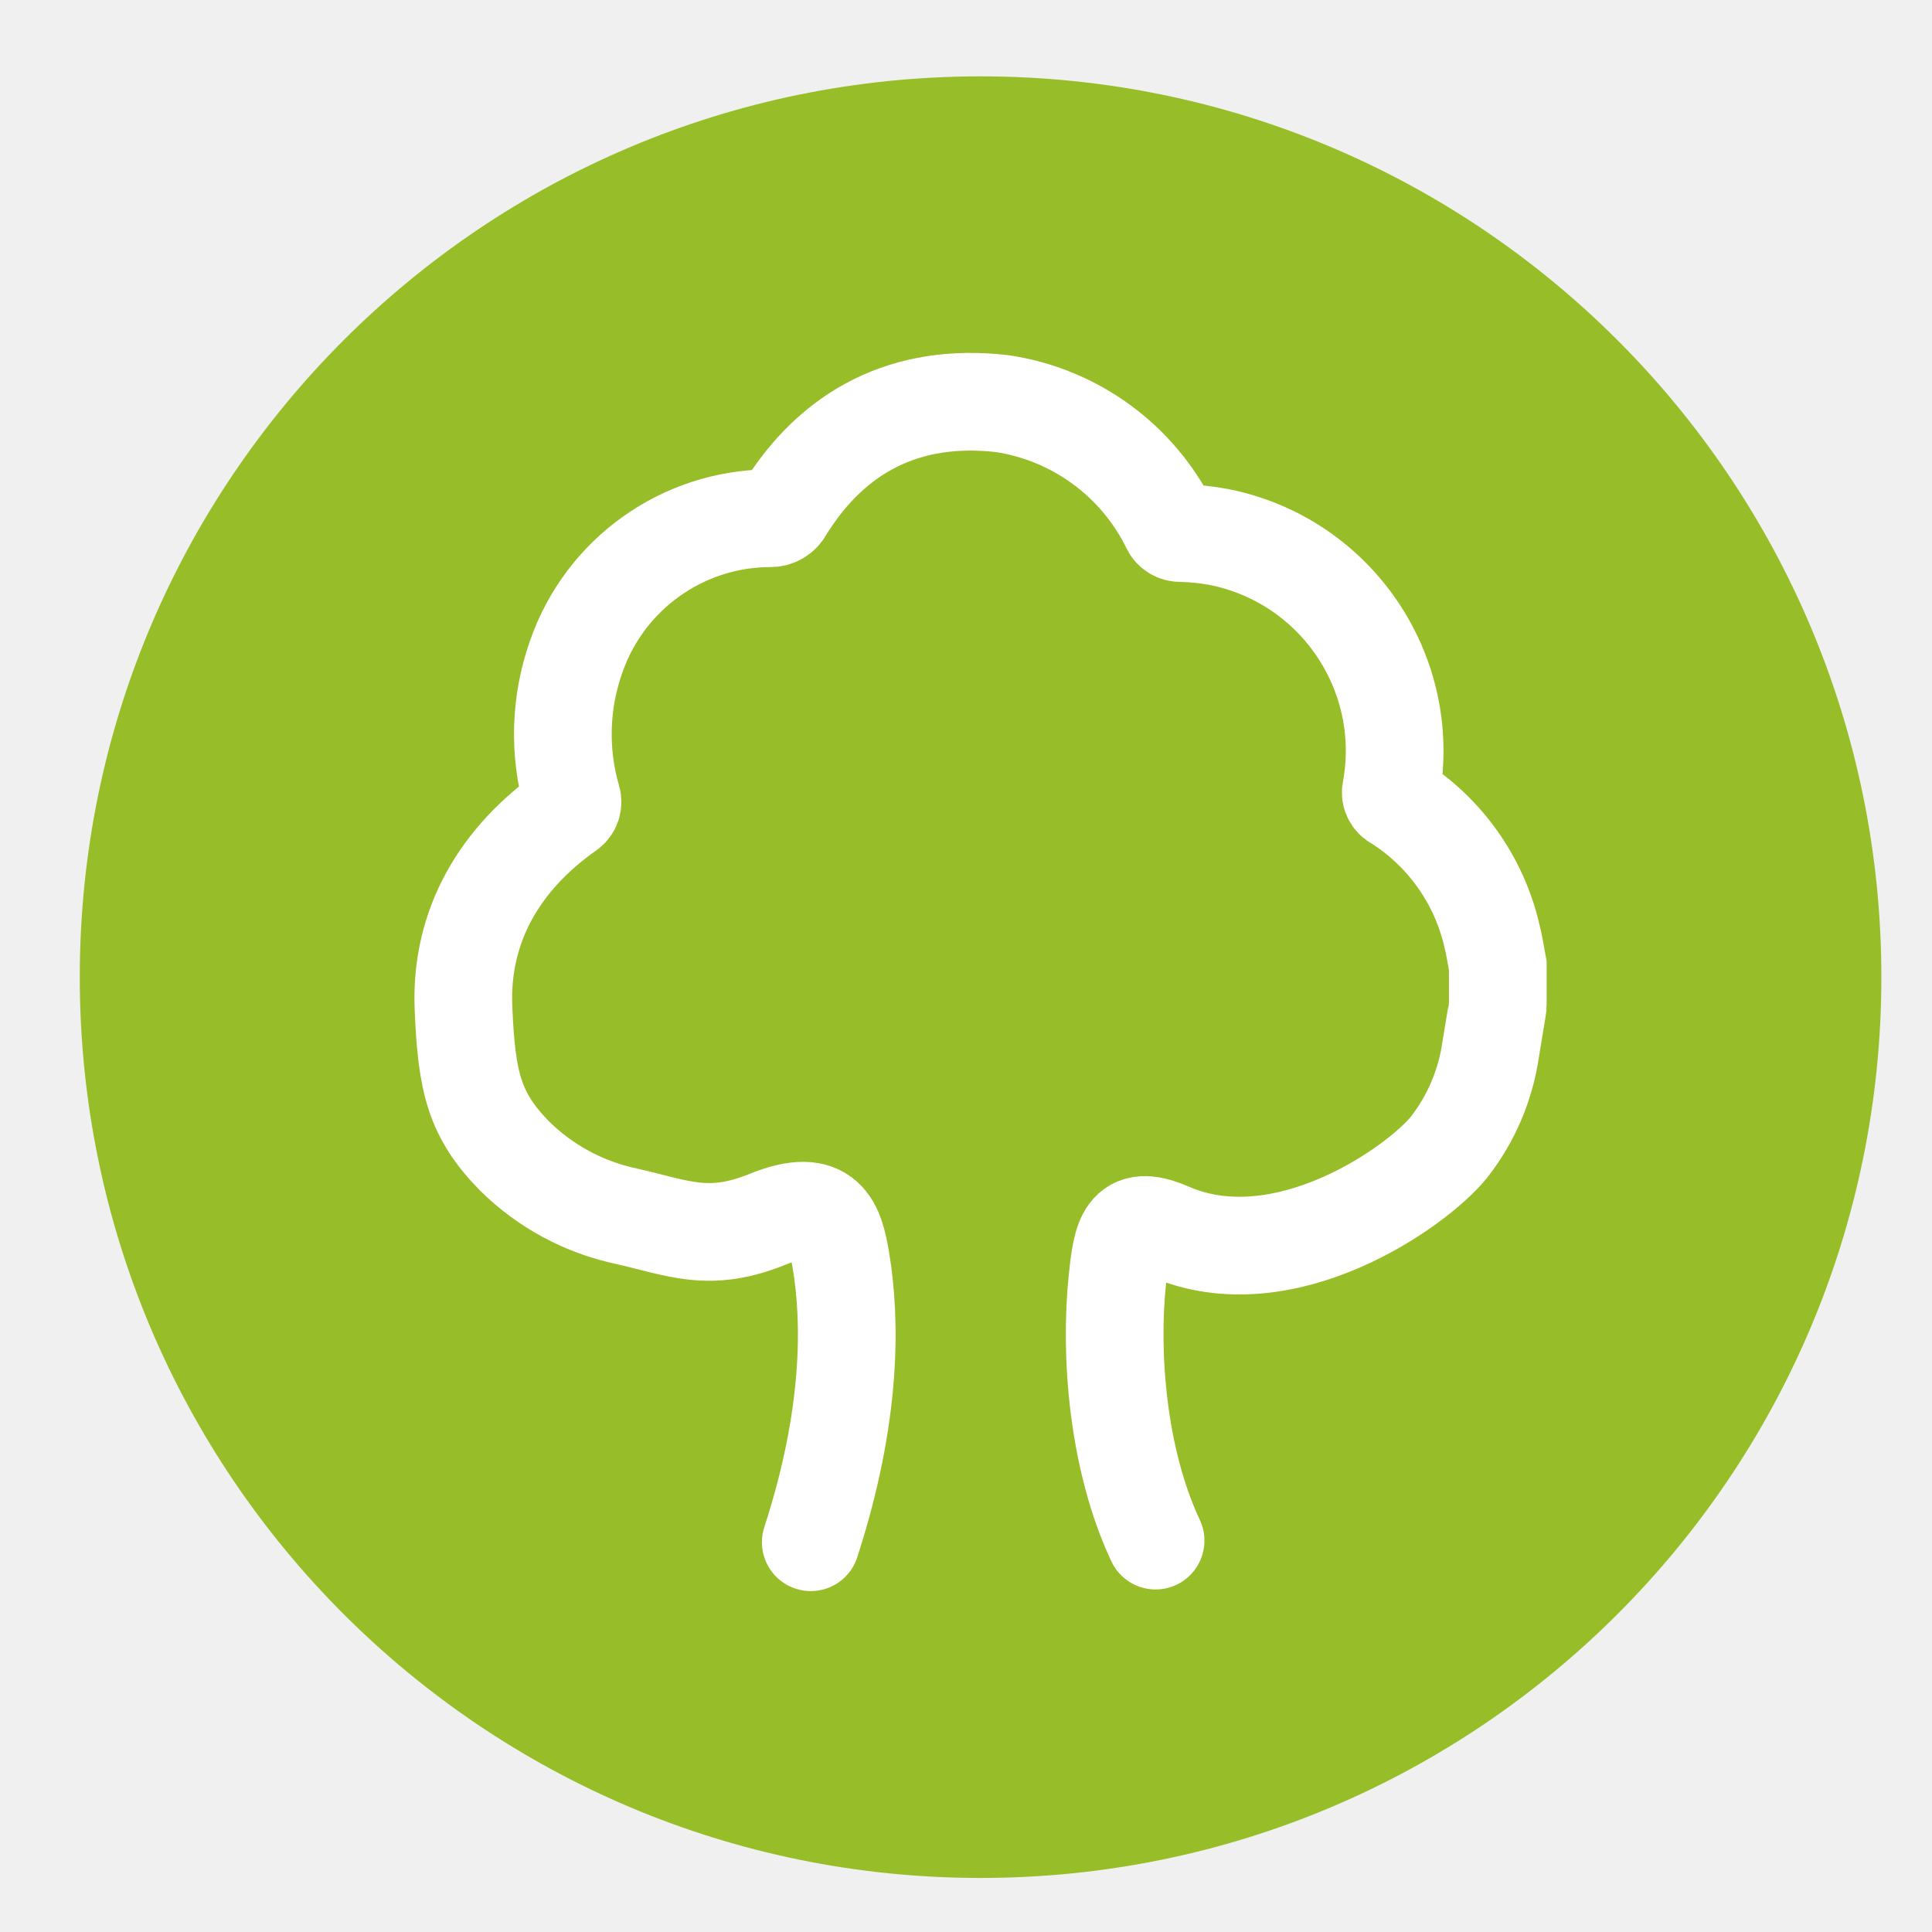
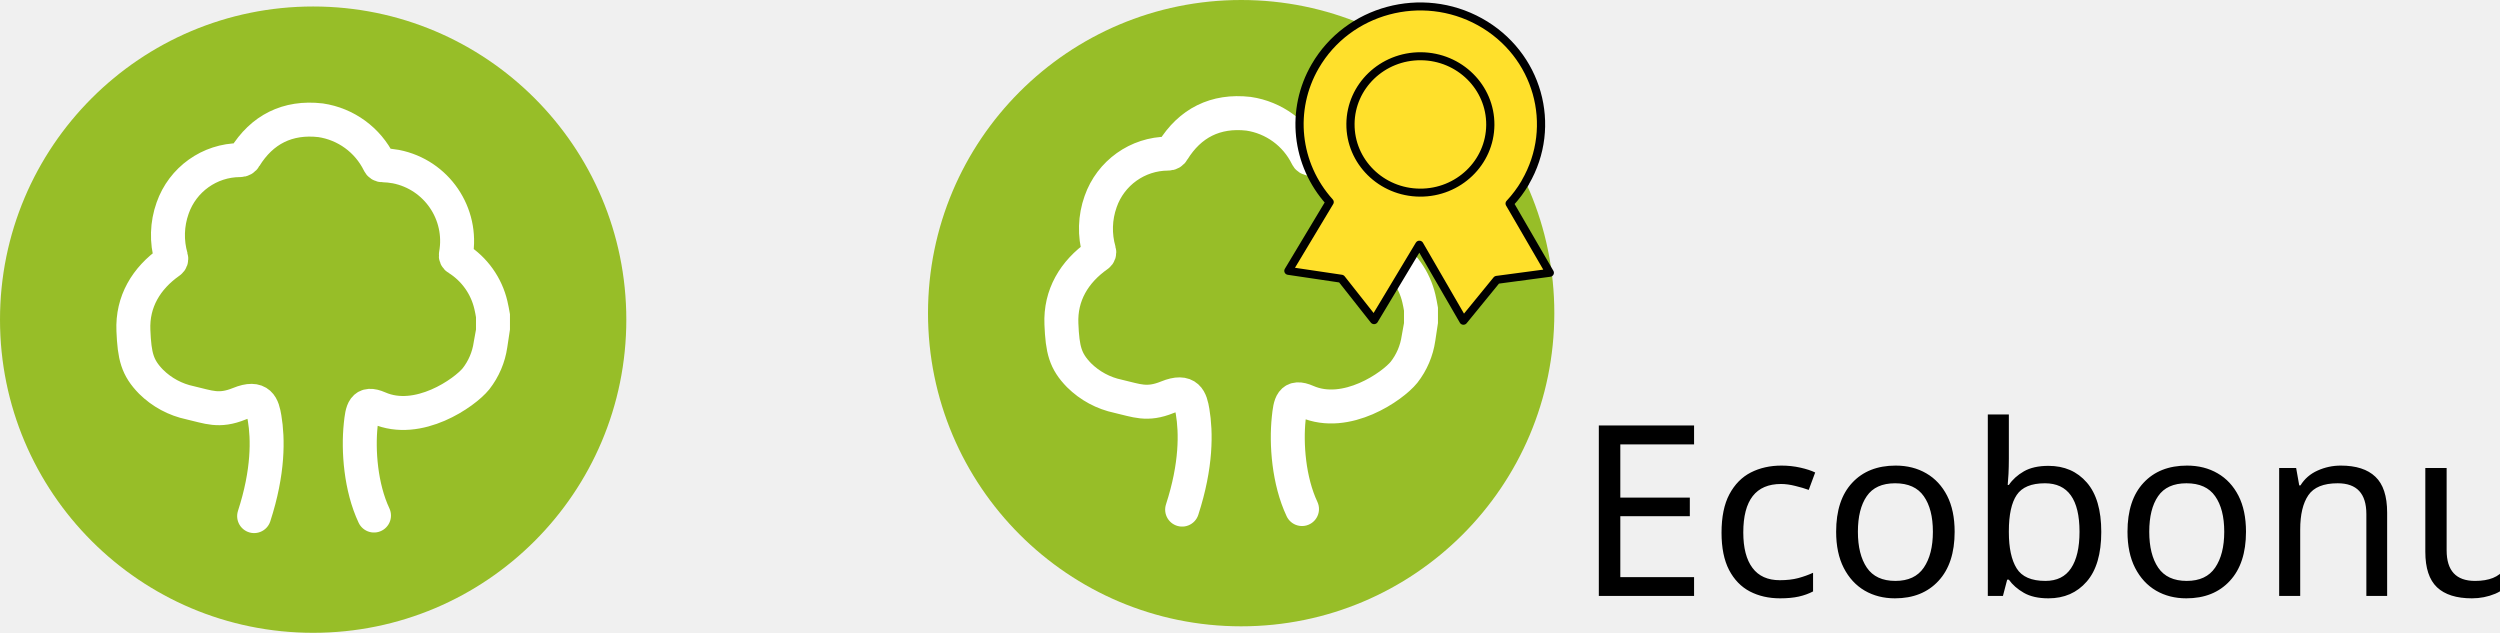
- <svg xmlns="http://www.w3.org/2000/svg" id="Calque_1" data-name="Calque 1" viewBox="0 0 118.67 118.67" width="30px" height="30px">
-   <circle cx="60.23" cy="60.02" r="55.33" style="fill:#97be28" />
-   <g id="i84PbB.tif">
-     <path d="M49.8,94.73c2.56-7.87,2.46-13.68,1.85-17.32-.35-2.07-.85-4-4.47-2.53s-5.44.57-8.68-.17A13.87,13.87,0,0,1,31.6,71c-2.46-2.52-2.94-4.51-3.13-9.06-.22-5.1,2.26-9.23,6.43-12.16a.64.64,0,0,0,.24-.7,14.26,14.26,0,0,1,.26-8.77,12.65,12.65,0,0,1,11.89-8.48.94.94,0,0,0,.88-.51c3-4.88,7.53-7.2,13.37-6.53a13.77,13.77,0,0,1,10.33,7.53.67.67,0,0,0,.66.42,15,15,0,0,1,2.32.24,13.4,13.4,0,0,1,10.6,15.52.61.61,0,0,0,.33.73,13.28,13.28,0,0,1,5.85,8.21c.16.62.25,1.25.37,1.89v2.44c0,.09-.25,1.51-.44,2.7a12.68,12.68,0,0,1-2.56,6c-2,2.47-10.19,8.23-17.2,5.16-2.67-1.16-2.9.41-3.17,3-.47,4.51,0,11,2.35,16" style="fill:none;stroke:#fff;stroke-linecap:round;stroke-miterlimit:10;stroke-width:6px" />
+ <svg xmlns="http://www.w3.org/2000/svg" id="Calque_1" data-name="Calque 1" viewBox="0 0 441.706 111.807" width="111.664" height="28.265" version="1.1">
+   <defs id="defs10" />
+   <circle cx="55.33" cy="56.477" r="55.33" style="fill:#97be28" id="circle2" />
+   <g id="i84PbB.tif" transform="translate(-4.899998,-3.542759)">
+     <path d="m 49.8,94.73 c 2.56,-7.87 2.46,-13.68 1.85,-17.32 -0.35,-2.07 -0.85,-4 -4.47,-2.53 -3.62,1.47 -5.44,0.57 -8.68,-0.17 A 13.87,13.87 0 0 1 31.6,71 c -2.46,-2.52 -2.94,-4.51 -3.13,-9.06 -0.22,-5.1 2.26,-9.23 6.43,-12.16 a 0.64,0.64 0 0 0 0.24,-0.7 14.26,14.26 0 0 1 0.26,-8.77 12.65,12.65 0 0 1 11.89,-8.48 0.94,0.94 0 0 0 0.88,-0.51 c 3,-4.88 7.53,-7.2 13.37,-6.53 a 13.77,13.77 0 0 1 10.33,7.53 0.67,0.67 0 0 0 0.66,0.42 15,15 0 0 1 2.32,0.24 13.4,13.4 0 0 1 10.6,15.52 0.61,0.61 0 0 0 0.33,0.73 13.28,13.28 0 0 1 5.85,8.21 c 0.16,0.62 0.25,1.25 0.37,1.89 v 2.44 c 0,0.09 -0.25,1.51 -0.44,2.7 a 12.68,12.68 0 0 1 -2.56,6 c -2,2.47 -10.19,8.23 -17.2,5.16 -2.67,-1.16 -2.9,0.41 -3.17,3 -0.47,4.51 0,11 2.35,16" style="fill:none;stroke:#ffffff;stroke-width:6px;stroke-linecap:round;stroke-miterlimit:10" id="path4" />
  </g>
+   <circle cx="219.292" cy="55.33" r="55.33" style="fill:#97be28;stroke-width:1" id="circle2-3" />
+   <g id="i84PbB.tif-1" transform="translate(159.0622,-4.689999)">
+     <path d="m 49.8,94.73 c 2.56,-7.87 2.46,-13.68 1.85,-17.32 -0.35,-2.07 -0.85,-4 -4.47,-2.53 -3.62,1.47 -5.44,0.57 -8.68,-0.17 A 13.87,13.87 0 0 1 31.6,71 c -2.46,-2.52 -2.94,-4.51 -3.13,-9.06 -0.22,-5.1 2.26,-9.23 6.43,-12.16 a 0.64,0.64 0 0 0 0.24,-0.7 14.26,14.26 0 0 1 0.26,-8.77 12.65,12.65 0 0 1 11.89,-8.48 0.94,0.94 0 0 0 0.88,-0.51 c 3,-4.88 7.53,-7.2 13.37,-6.53 a 13.77,13.77 0 0 1 10.33,7.53 0.67,0.67 0 0 0 0.66,0.42 15,15 0 0 1 2.32,0.24 13.4,13.4 0 0 1 10.6,15.52 0.61,0.61 0 0 0 0.33,0.73 13.28,13.28 0 0 1 5.85,8.21 c 0.16,0.62 0.25,1.25 0.37,1.89 v 2.44 c 0,0.09 -0.25,1.51 -0.44,2.7 a 12.68,12.68 0 0 1 -2.56,6 c -2,2.47 -10.19,8.23 -17.2,5.16 -2.67,-1.16 -2.9,0.41 -3.17,3 -0.47,4.51 0,11 2.35,16" style="fill:none;stroke:#ffffff;stroke-width:6px;stroke-linecap:round;stroke-miterlimit:10" id="path4-2" />
+   </g>
+   <defs id="defs13">
+     <style id="style11">.cls-1{fill:#ffe02b;}.cls-1,.cls-2{stroke:#000;stroke-linecap:round;stroke-linejoin:round;stroke-width:9px;}.cls-2{fill:none;}</style>
+   </defs>
+   <g transform="matrix(0.1610606,0,0,0.1570808,218.8964,-3.638833)" id="g19">
+     <path class="cls-1" d="m 296.95,252.1 c 6.54,-7.17 12.27,-15.03 17.09,-23.44 v 0 l 0.12,-0.4 C 350.26,164.63 327.94,83.78 264.31,47.69 200.68,11.59 119.83,33.91 83.74,97.54 55.87,146.66 62.22,208.05 99.54,250.44 78.31,286.79 54.25,327.81 54.25,327.81 l 58.15,8.86 35.85,46.58 49.7,-84.87 48.32,85.56 36.6,-45.99 58.17,-7.96 -44.08,-77.87" id="path15" />
+     <path class="cls-2" d="m 122.36,162.54 c 0.32,-42.36 34.93,-76.44 77.29,-76.11 42.36,0.32 76.44,34.93 76.12,77.29 -0.32,42.35 -34.92,76.43 -77.27,76.12 -42.34,-0.29 -76.43,-34.86 -76.13,-77.2 0,-0.03 0,-0.06 0,-0.09" id="path17" />
+   </g>
+   <text xml:space="preserve" style="font-style:normal;font-variant:normal;font-weight:normal;font-stretch:normal;font-size:42.194px;line-height:1.25;font-family:Calibri;-inkscape-font-specification:Calibri;fill:#000000;fill-opacity:1;stroke:none;stroke-width:3.956" x="278.39" y="105.292" id="text850">
+     <tspan id="tspan848" x="278.39" y="105.292" style="font-style:normal;font-variant:normal;font-weight:normal;font-stretch:normal;font-size:42.194px;font-family:Calibri;-inkscape-font-specification:Calibri;stroke-width:3.956">Ecobonus</tspan>
+   </text>
</svg>
